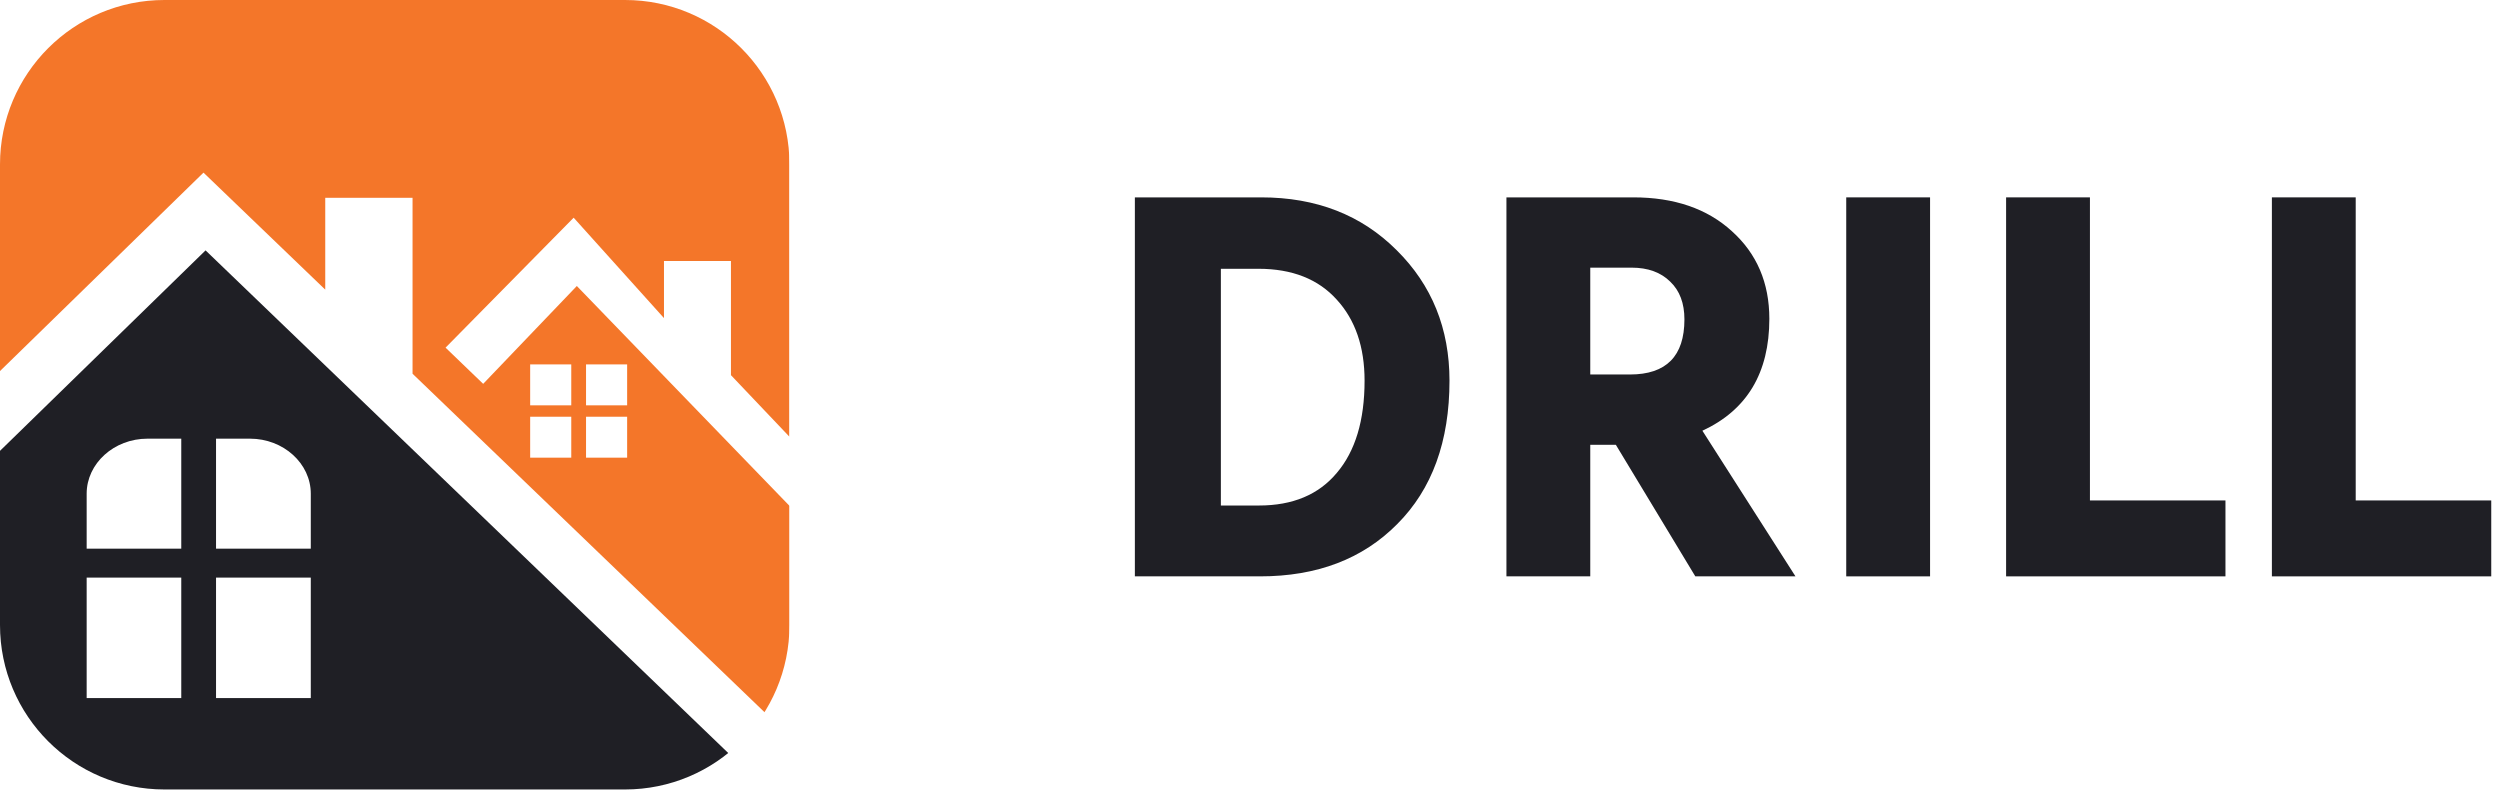
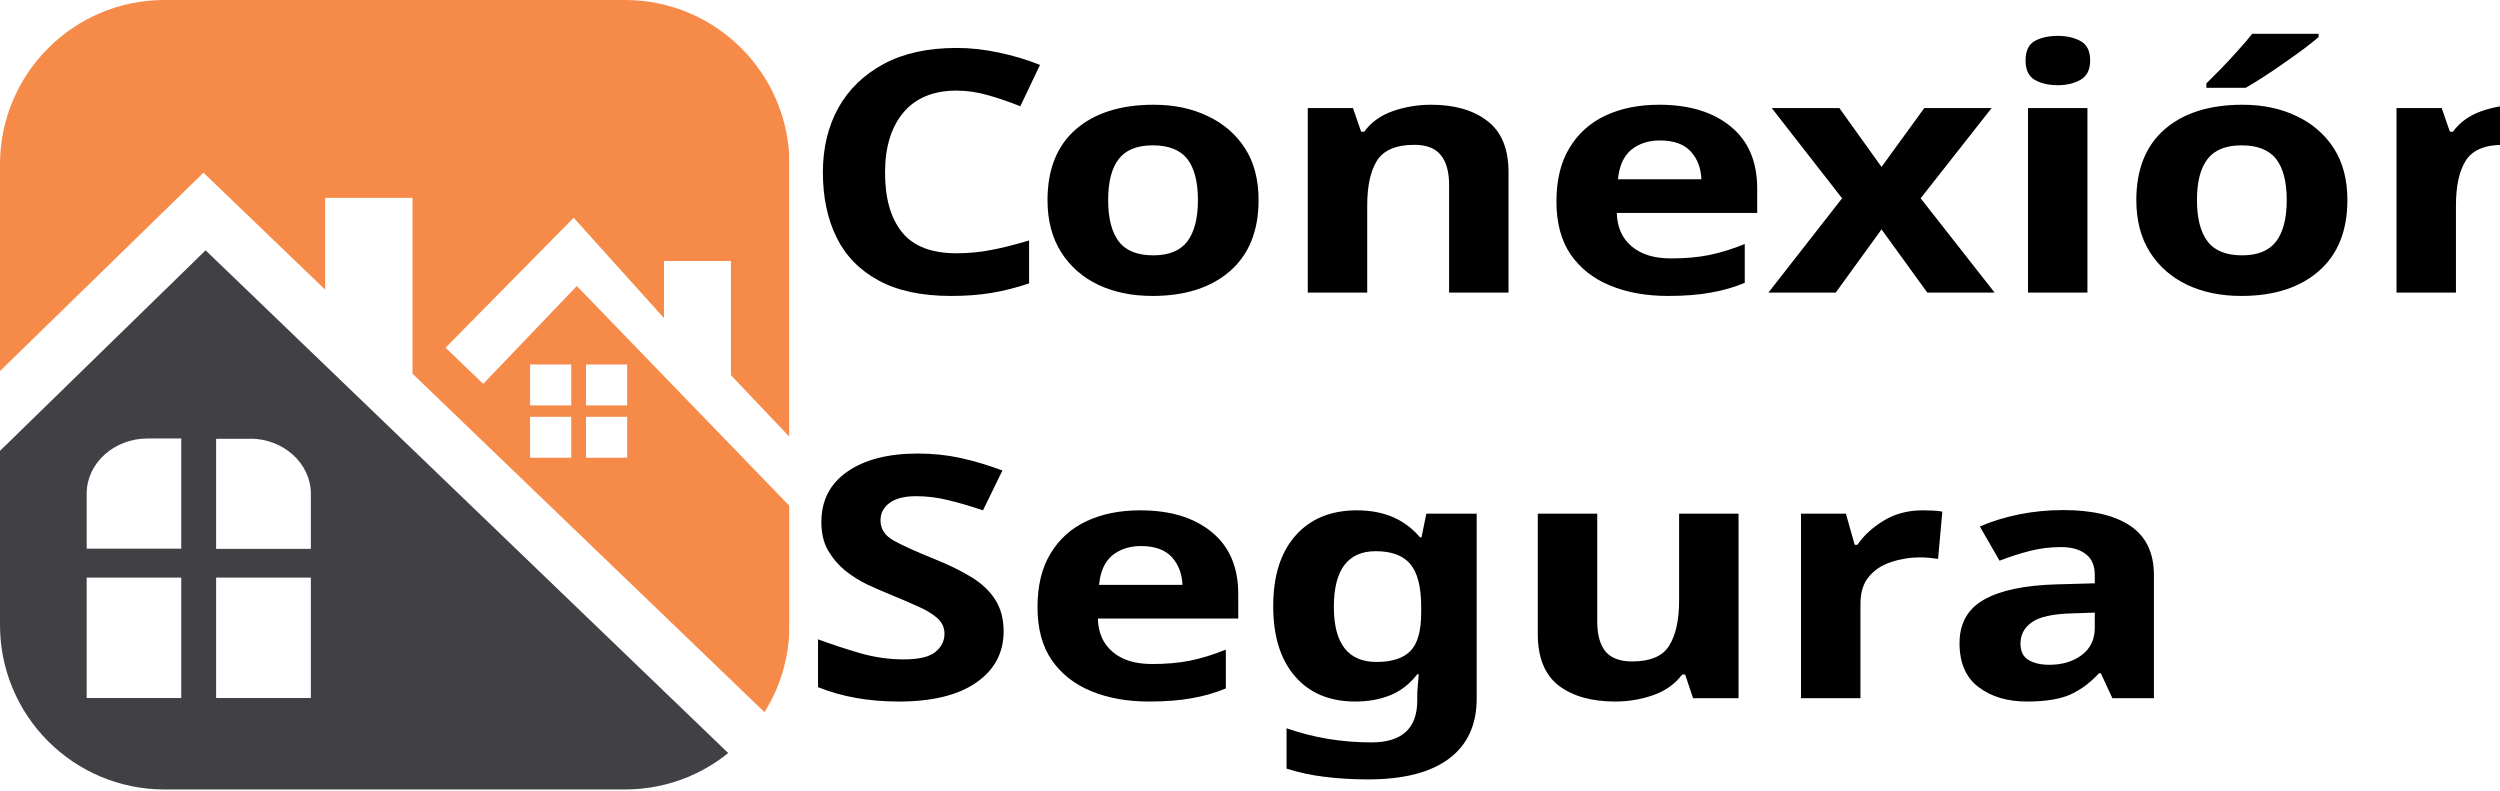
- <svg xmlns="http://www.w3.org/2000/svg" width="152" height="48" viewBox="0 0 152 48" fill="none">
-   <mask id="mask0_947_6362" style="mask-type:alpha" maskUnits="userSpaceOnUse" x="0" y="0" width="48" height="48">
-     <rect width="48" height="48" rx="10" fill="#D9D9D9" />
-   </mask>
-   <g mask="url(#mask0_947_6362)">
-     <path fill-rule="evenodd" clip-rule="evenodd" d="M11.021 26.671V33.361H5.269V30.016C5.269 28.18 6.929 26.671 8.966 26.671H11.021ZM12.498 15.223L0 27.411V48.058H46.642L12.498 15.223ZM15.2 26.671C17.236 26.671 18.896 28.18 18.896 30.016V33.361H13.135V26.671H15.2ZM11.021 35.12V42.444H5.269V35.12H11.021ZM18.896 35.12V42.444H13.135V35.12H18.896Z" fill="#1F1F25" />
-     <path fill-rule="evenodd" clip-rule="evenodd" d="M32.234 25.338H34.733V27.827H32.234V25.338ZM32.234 22.156H34.733V24.646H32.234V22.156ZM35.631 25.338H38.13V27.827H35.631V25.338ZM35.631 24.646V22.156H38.13V24.646H35.631ZM25.083 22.723L48.003 44.764V30.759L35.071 17.389L29.377 23.338L27.09 21.137L34.878 13.236L40.37 19.34V15.87H44.442V22.81L47.994 26.549V0H0V22.56L12.372 10.496L19.775 17.61V12.025H25.083V22.723Z" fill="#F47629" />
+ <svg xmlns="http://www.w3.org/2000/svg" id="Capa_1" viewBox="0 0 152 48.06">
+   <defs>
+     <mask id="mask" x="0" y="0" width="48" height="48.06" maskUnits="userSpaceOnUse">
+       <g id="mask0_947_6362">
+         <rect width="48" height="48" rx="10" ry="10" style="fill:#d9d9d9; stroke-width:0px;" />
+       </g>
+     </mask>
+   </defs>
+   <g style="mask:url(#mask);">
+     <path d="M11.02,26.67v6.69h-5.75v-3.35c0-1.84,1.66-3.35,3.7-3.35h2.06ZM12.5,15.22L0,27.41v20.65h46.64L12.5,15.22ZM15.2,26.67c2.04,0,3.7,1.51,3.7,3.35v3.35h-5.76v-6.69h2.07ZM11.02,35.12v7.32h-5.75v-7.32h5.75ZM18.9,35.12v7.32h-5.76v-7.32h5.76Z" style="fill:#1f1f25; fill-rule:evenodd; stroke-width:0px;" />
+     <path d="M32.23,25.34h2.5v2.49h-2.5v-2.49ZM32.23,22.16h2.5v2.49h-2.5v-2.49ZM35.63,25.34h2.5v2.49h-2.5v-2.49ZM35.63,24.65v-2.49h2.5v2.49h-2.5ZM25.08,22.72l22.92,22.04v-14l-12.93-13.37-5.69,5.95-2.29-2.2,7.79-7.9,5.49,6.1v-3.47h4.07v6.94l3.55,3.74V0H0v22.56l12.37-12.06,7.4,7.11v-5.58h5.31v10.7Z" style="fill:#f47629; fill-rule:evenodd; stroke-width:0px;" />
  </g>
-   <path d="M76.612 35.043H69V12H76.678C80.032 12 82.778 13.071 84.919 15.214C87.059 17.333 88.129 19.977 88.129 23.145C88.129 26.837 87.07 29.743 84.952 31.863C82.856 33.983 80.076 35.043 76.612 35.043ZM76.513 16.342H74.229V30.735H76.546C78.597 30.735 80.175 30.074 81.278 28.752C82.403 27.43 82.966 25.561 82.966 23.145C82.966 21.094 82.403 19.453 81.278 18.222C80.153 16.969 78.564 16.342 76.513 16.342Z" fill="#1F1F25" />
-   <path d="M99.203 16.273H96.688V22.769H99.104C101.31 22.769 102.413 21.652 102.413 19.419C102.413 18.439 102.126 17.675 101.553 17.128C100.979 16.558 100.196 16.273 99.203 16.273ZM96.688 35.043H91.591V12H99.302C101.795 12 103.792 12.684 105.292 14.051C106.815 15.419 107.576 17.197 107.576 19.385C107.576 22.667 106.219 24.934 103.505 26.188L109.165 35.043H103.075L98.243 27.043H96.688V35.043Z" fill="#1F1F25" />
-   <path d="M117.348 35.043H112.251V12H117.348V35.043Z" fill="#1F1F25" />
-   <path d="M135.308 35.043H121.971V12H127.068V30.427H135.308V35.043Z" fill="#1F1F25" />
-   <path d="M151.468 35.043H138.131V12H143.227V30.427H151.468V35.043Z" fill="#1F1F25" />
+   <text transform="translate(48.63 17.79) scale(1.18 1)" style="fill:#000; font-family:ExoRoman-Bold, Exo; font-size:20.55px; font-variation-settings:'wght' 700; font-weight:700;">
+     <tspan x="0" y="0" style="letter-spacing:-.01em;">C</tspan>
+     <tspan x="11.84" y="0" style="letter-spacing:0em;">onexión</tspan>
+     <tspan x="0" y="24.66">Segura</tspan>
+   </text>
</svg>
